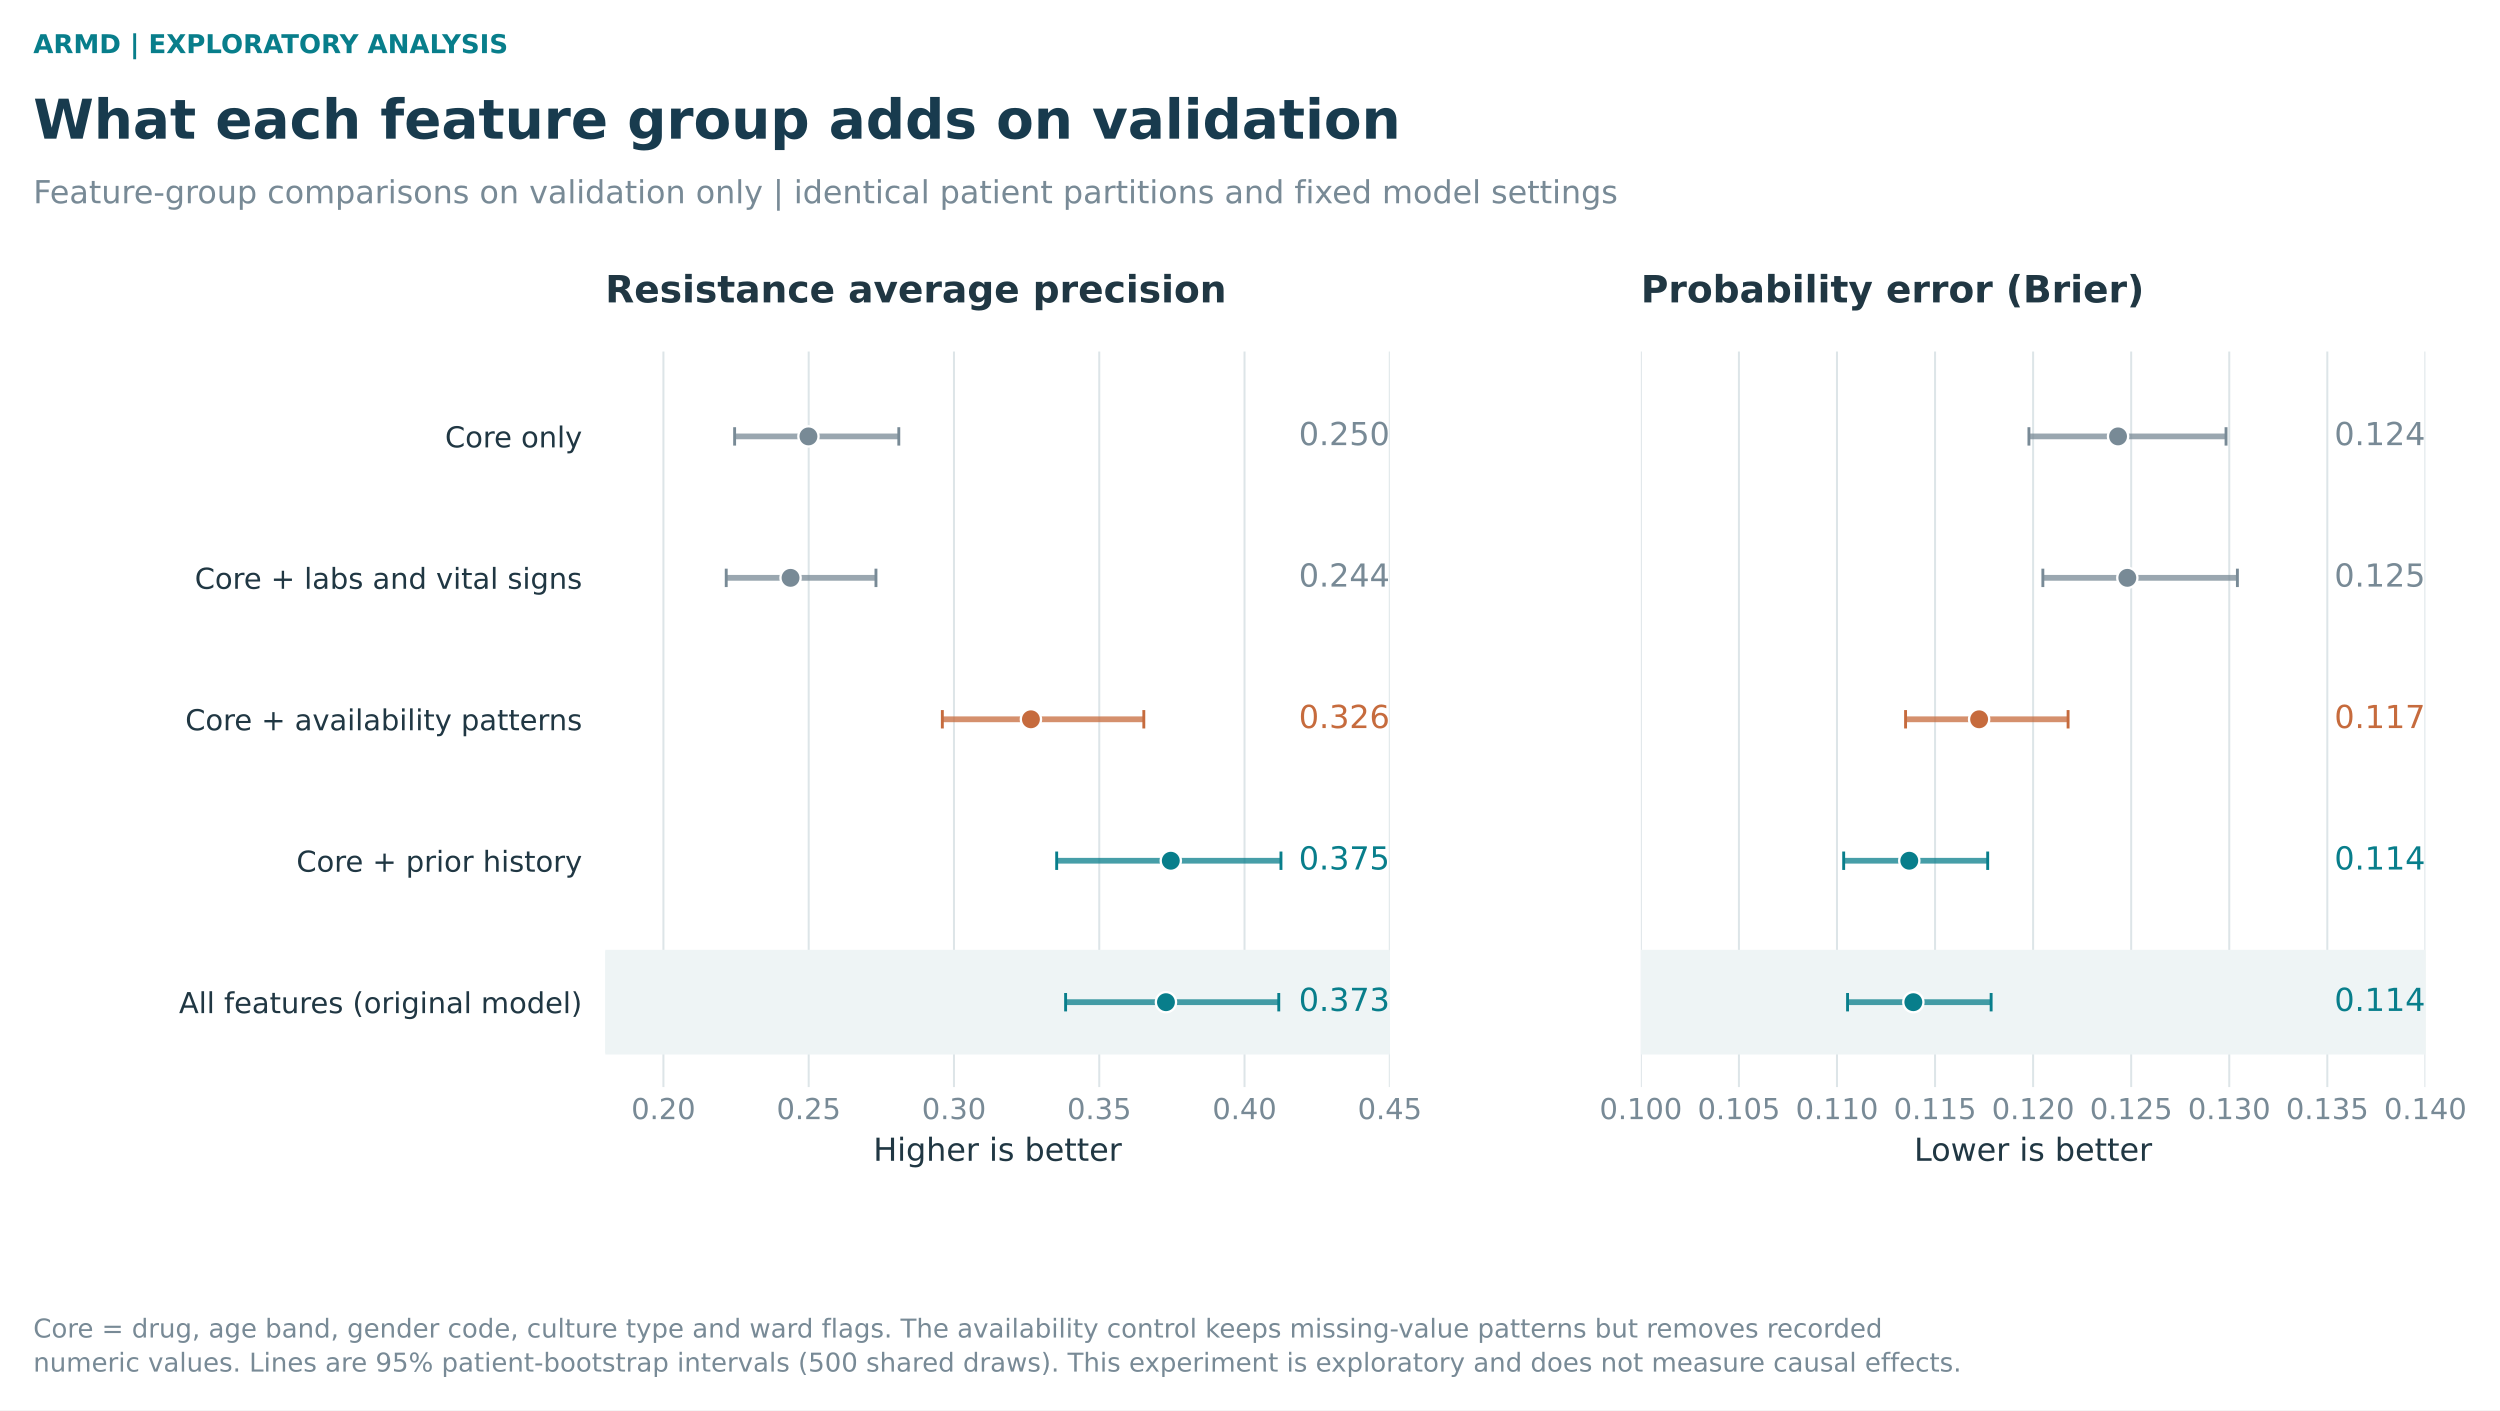
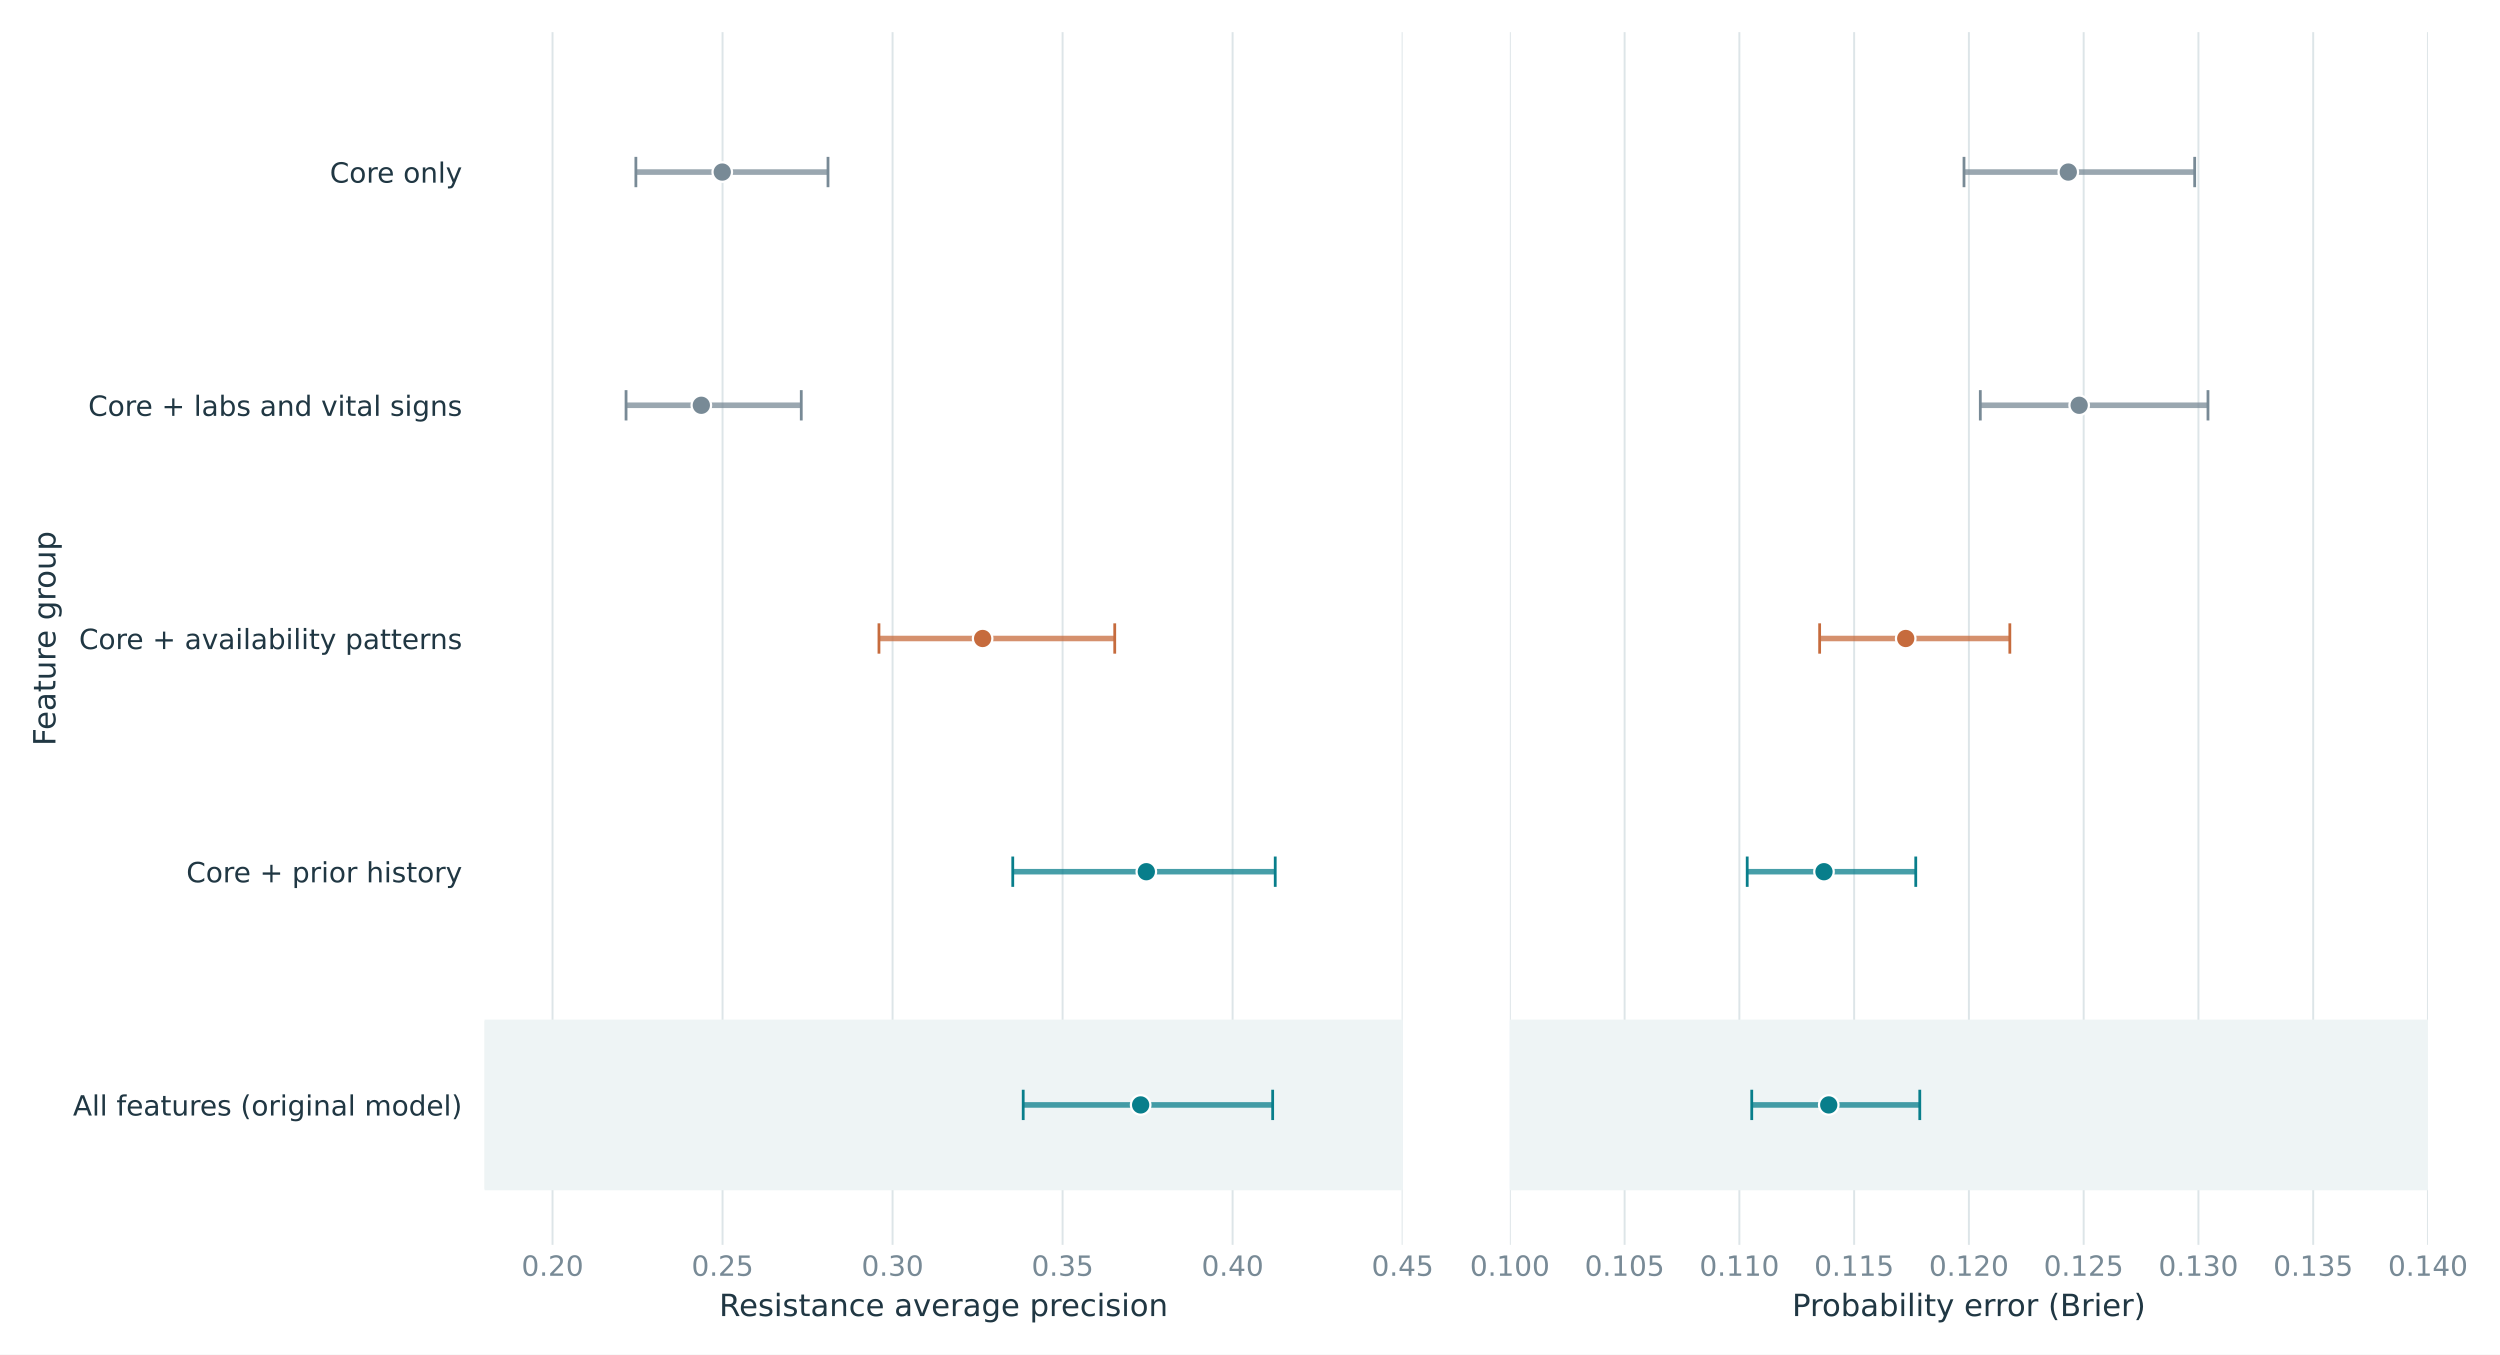
- <svg xmlns="http://www.w3.org/2000/svg" xmlns:xlink="http://www.w3.org/1999/xlink" width="865.354pt" height="488.16pt" viewBox="0 0 865.354 488.16" version="1.1">
+ <svg xmlns="http://www.w3.org/2000/svg" xmlns:xlink="http://www.w3.org/1999/xlink" width="896.369pt" height="485.684pt" viewBox="0 0 896.369 485.684" version="1.1">
  <defs>
    <style type="text/css">*{stroke-linejoin: round; stroke-linecap: butt}</style>
  </defs>
  <g id="figure_1">
    <g id="patch_1">
-       <path d="M 0 488.16  L 865.354 488.16  L 865.354 0  L 0 0  z " style="fill: #ffffff" />
+       <path d="M 0 485.684  L 896.369 485.684  L 896.369 0  L 0 0  z " style="fill: #ffffff" />
    </g>
    <g id="axes_1">
      <g id="patch_2">
-         <path d="M 209.52 376.272  L 481.072 376.272  L 481.072 121.68  L 209.52 121.68  z " style="fill: #ffffff" />
+         <path d="M 173.725 446.34  L 502.908 446.34  L 502.908 11.52  L 173.725 11.52  z " style="fill: #ffffff" />
      </g>
      <g id="matplotlib.axis_1">
        <g id="xtick_1">
          <g id="line2d_1">
-             <path d="M 229.635 376.272  L 229.635 121.68  " clip-path="url(#p64b335dcff)" style="fill: none; stroke: #dde5e8; stroke-width: 0.7; stroke-linecap: square" />
+             <path d="M 198.109 446.34  L 198.109 11.52  " clip-path="url(#p75615bc5c3)" style="fill: none; stroke: #dde5e8; stroke-width: 0.7; stroke-linecap: square" />
          </g>
          <g id="line2d_2" />
          <g id="text_1">
-             <text style="font-size: 10px; font-family: 'DejaVu Sans'; text-anchor: middle; fill: #788a96" x="229.635" y="387.37" transform="rotate(-0 229.6349 387.3704)">0.20</text>
+             <text style="font-size: 10px; font-family: 'DejaVu Sans'; text-anchor: middle; fill: #788a96" x="198.109" y="457.438" transform="rotate(-0 198.1092 457.4384)">0.20</text>
          </g>
        </g>
        <g id="xtick_2">
          <g id="line2d_3">
-             <path d="M 279.922 376.272  L 279.922 121.68  " clip-path="url(#p64b335dcff)" style="fill: none; stroke: #dde5e8; stroke-width: 0.7; stroke-linecap: square" />
+             <path d="M 259.069 446.34  L 259.069 11.52  " clip-path="url(#p75615bc5c3)" style="fill: none; stroke: #dde5e8; stroke-width: 0.7; stroke-linecap: square" />
          </g>
          <g id="line2d_4" />
          <g id="text_2">
-             <text style="font-size: 10px; font-family: 'DejaVu Sans'; text-anchor: middle; fill: #788a96" x="279.922" y="387.37" transform="rotate(-0 279.9223 387.3704)">0.25</text>
+             <text style="font-size: 10px; font-family: 'DejaVu Sans'; text-anchor: middle; fill: #788a96" x="259.069" y="457.438" transform="rotate(-0 259.0689 457.4384)">0.25</text>
          </g>
        </g>
        <g id="xtick_3">
          <g id="line2d_5">
-             <path d="M 330.21 376.272  L 330.21 121.68  " clip-path="url(#p64b335dcff)" style="fill: none; stroke: #dde5e8; stroke-width: 0.7; stroke-linecap: square" />
+             <path d="M 320.029 446.34  L 320.029 11.52  " clip-path="url(#p75615bc5c3)" style="fill: none; stroke: #dde5e8; stroke-width: 0.7; stroke-linecap: square" />
          </g>
          <g id="line2d_6" />
          <g id="text_3">
-             <text style="font-size: 10px; font-family: 'DejaVu Sans'; text-anchor: middle; fill: #788a96" x="330.21" y="387.37" transform="rotate(-0 330.2097 387.3704)">0.30</text>
+             <text style="font-size: 10px; font-family: 'DejaVu Sans'; text-anchor: middle; fill: #788a96" x="320.029" y="457.438" transform="rotate(-0 320.0286 457.4384)">0.30</text>
          </g>
        </g>
        <g id="xtick_4">
          <g id="line2d_7">
-             <path d="M 380.497 376.272  L 380.497 121.68  " clip-path="url(#p64b335dcff)" style="fill: none; stroke: #dde5e8; stroke-width: 0.7; stroke-linecap: square" />
+             <path d="M 380.988 446.34  L 380.988 11.52  " clip-path="url(#p75615bc5c3)" style="fill: none; stroke: #dde5e8; stroke-width: 0.7; stroke-linecap: square" />
          </g>
          <g id="line2d_8" />
          <g id="text_4">
-             <text style="font-size: 10px; font-family: 'DejaVu Sans'; text-anchor: middle; fill: #788a96" x="380.497" y="387.37" transform="rotate(-0 380.497 387.3704)">0.35</text>
+             <text style="font-size: 10px; font-family: 'DejaVu Sans'; text-anchor: middle; fill: #788a96" x="380.988" y="457.438" transform="rotate(-0 380.9884 457.4384)">0.35</text>
          </g>
        </g>
        <g id="xtick_5">
          <g id="line2d_9">
-             <path d="M 430.784 376.272  L 430.784 121.68  " clip-path="url(#p64b335dcff)" style="fill: none; stroke: #dde5e8; stroke-width: 0.7; stroke-linecap: square" />
+             <path d="M 441.948 446.34  L 441.948 11.52  " clip-path="url(#p75615bc5c3)" style="fill: none; stroke: #dde5e8; stroke-width: 0.7; stroke-linecap: square" />
          </g>
          <g id="line2d_10" />
          <g id="text_5">
-             <text style="font-size: 10px; font-family: 'DejaVu Sans'; text-anchor: middle; fill: #788a96" x="430.784" y="387.37" transform="rotate(-0 430.7844 387.3704)">0.40</text>
+             <text style="font-size: 10px; font-family: 'DejaVu Sans'; text-anchor: middle; fill: #788a96" x="441.948" y="457.438" transform="rotate(-0 441.9481 457.4384)">0.40</text>
          </g>
        </g>
        <g id="xtick_6">
          <g id="line2d_11">
-             <path d="M 481.072 376.272  L 481.072 121.68  " clip-path="url(#p64b335dcff)" style="fill: none; stroke: #dde5e8; stroke-width: 0.7; stroke-linecap: square" />
+             <path d="M 502.908 446.34  L 502.908 11.52  " clip-path="url(#p75615bc5c3)" style="fill: none; stroke: #dde5e8; stroke-width: 0.7; stroke-linecap: square" />
          </g>
          <g id="line2d_12" />
          <g id="text_6">
-             <text style="font-size: 10px; font-family: 'DejaVu Sans'; text-anchor: middle; fill: #788a96" x="481.072" y="387.37" transform="rotate(-0 481.0717 387.3704)">0.45</text>
+             <text style="font-size: 10px; font-family: 'DejaVu Sans'; text-anchor: middle; fill: #788a96" x="502.908" y="457.438" transform="rotate(-0 502.9078 457.4384)">0.45</text>
          </g>
        </g>
        <g id="text_7">
-           <text style="font-size: 11px; font-family: 'DejaVu Sans'; text-anchor: middle; fill: #203743" x="345.296" y="401.808" transform="rotate(-0 345.2959 401.8084)">Higher is better</text>
+           <text style="font-size: 11px; font-family: 'DejaVu Sans'; text-anchor: middle; fill: #203743" x="338.317" y="471.876" transform="rotate(-0 338.3166 471.8764)">Resistance average precision</text>
        </g>
      </g>
      <g id="matplotlib.axis_2">
        <g id="ytick_1">
          <g id="line2d_13" />
          <g id="text_8">
-             <text style="font-size: 10px; font-family: 'DejaVu Sans'; text-anchor: end; fill: #203743" x="201.52" y="154.855" transform="rotate(-0 201.52 154.8552)">Core only</text>
+             <text style="font-size: 10px; font-family: 'DejaVu Sans'; text-anchor: end; fill: #203743" x="165.725" y="65.491" transform="rotate(-0 165.7253 65.49076)">Core only</text>
          </g>
        </g>
        <g id="ytick_2">
          <g id="line2d_14" />
          <g id="text_9">
-             <text style="font-size: 10px; font-family: 'DejaVu Sans'; text-anchor: end; fill: #203743" x="201.52" y="203.815" transform="rotate(-0 201.52 203.8152)">Core + labs and vital signs</text>
+             <text style="font-size: 10px; font-family: 'DejaVu Sans'; text-anchor: end; fill: #203743" x="165.725" y="149.11" transform="rotate(-0 165.7253 149.11)">Core + labs and vital signs</text>
          </g>
        </g>
        <g id="ytick_3">
          <g id="line2d_15" />
          <g id="text_10">
-             <text style="font-size: 10px; font-family: 'DejaVu Sans'; text-anchor: end; fill: #203743" x="201.52" y="252.775" transform="rotate(-0 201.52 252.7752)">Core + availability patterns</text>
+             <text style="font-size: 10px; font-family: 'DejaVu Sans'; text-anchor: end; fill: #203743" x="165.725" y="232.729" transform="rotate(-0 165.7253 232.7292)">Core + availability patterns</text>
          </g>
        </g>
        <g id="ytick_4">
          <g id="line2d_16" />
          <g id="text_11">
-             <text style="font-size: 10px; font-family: 'DejaVu Sans'; text-anchor: end; fill: #203743" x="201.52" y="301.735" transform="rotate(-0 201.52 301.7352)">Core + prior history</text>
+             <text style="font-size: 10px; font-family: 'DejaVu Sans'; text-anchor: end; fill: #203743" x="165.725" y="316.348" transform="rotate(-0 165.7253 316.3485)">Core + prior history</text>
          </g>
        </g>
        <g id="ytick_5">
          <g id="line2d_17" />
          <g id="text_12">
-             <text style="font-size: 10px; font-family: 'DejaVu Sans'; text-anchor: end; fill: #203743" x="201.52" y="350.695" transform="rotate(-0 201.52 350.6952)">All features (original model)</text>
-           </g>
+             <text style="font-size: 10px; font-family: 'DejaVu Sans'; text-anchor: end; fill: #203743" x="165.725" y="399.968" transform="rotate(-0 165.7253 399.9677)">All features (original model)</text>
+           </g>
+         </g>
+         <g id="text_13">
+           <text style="font-size: 11px; font-family: 'DejaVu Sans'; text-anchor: middle; fill: #203743" x="19.878" y="228.93" transform="rotate(-90 19.87828 228.93)">Feature group</text>
        </g>
      </g>
      <g id="patch_3">
-         <path d="M 209.52 329.27  L 481.072 329.27  L 481.072 364.522  L 209.52 364.522  z " clip-path="url(#p64b335dcff)" style="fill: #eef4f5; stroke: #eef4f5; stroke-linejoin: miter" />
+         <path d="M 173.725 366.066  L 502.908 366.066  L 502.908 426.271  L 173.725 426.271  z " clip-path="url(#p75615bc5c3)" style="fill: #eef4f5; stroke: #eef4f5; stroke-linejoin: miter" />
      </g>
      <g id="LineCollection_1">
-         <path d="M 254.284 151.056  L 311.113 151.056  " clip-path="url(#p64b335dcff)" style="fill: none; stroke: #788a96; stroke-opacity: 0.75; stroke-width: 2" />
+         <path d="M 227.99 61.692  L 296.879 61.692  " clip-path="url(#p75615bc5c3)" style="fill: none; stroke: #788a96; stroke-opacity: 0.75; stroke-width: 2" />
      </g>
      <g id="LineCollection_2">
-         <path d="M 254.284 147.874  L 254.284 154.238  " clip-path="url(#p64b335dcff)" style="fill: none; stroke: #788a96" />
-         <path d="M 311.113 147.874  L 311.113 154.238  " clip-path="url(#p64b335dcff)" style="fill: none; stroke: #788a96" />
+         <path d="M 227.99 56.256  L 227.99 67.127  " clip-path="url(#p75615bc5c3)" style="fill: none; stroke: #788a96" />
+         <path d="M 296.879 56.256  L 296.879 67.127  " clip-path="url(#p75615bc5c3)" style="fill: none; stroke: #788a96" />
      </g>
      <g id="LineCollection_3">
-         <path d="M 251.379 200.016  L 303.205 200.016  " clip-path="url(#p64b335dcff)" style="fill: none; stroke: #788a96; stroke-opacity: 0.75; stroke-width: 2" />
+         <path d="M 224.468 145.311  L 287.293 145.311  " clip-path="url(#p75615bc5c3)" style="fill: none; stroke: #788a96; stroke-opacity: 0.75; stroke-width: 2" />
      </g>
      <g id="LineCollection_4">
-         <path d="M 251.379 196.834  L 251.379 203.198  " clip-path="url(#p64b335dcff)" style="fill: none; stroke: #788a96" />
-         <path d="M 303.205 196.834  L 303.205 203.198  " clip-path="url(#p64b335dcff)" style="fill: none; stroke: #788a96" />
+         <path d="M 224.468 139.876  L 224.468 150.746  " clip-path="url(#p75615bc5c3)" style="fill: none; stroke: #788a96" />
+         <path d="M 287.293 139.876  L 287.293 150.746  " clip-path="url(#p75615bc5c3)" style="fill: none; stroke: #788a96" />
      </g>
      <g id="LineCollection_5">
-         <path d="M 326.185 248.976  L 395.921 248.976  " clip-path="url(#p64b335dcff)" style="fill: none; stroke: #c66b3d; stroke-opacity: 0.75; stroke-width: 2" />
+         <path d="M 315.149 228.93  L 399.686 228.93  " clip-path="url(#p75615bc5c3)" style="fill: none; stroke: #c66b3d; stroke-opacity: 0.75; stroke-width: 2" />
      </g>
      <g id="LineCollection_6">
-         <path d="M 326.185 245.794  L 326.185 252.158  " clip-path="url(#p64b335dcff)" style="fill: none; stroke: #c66b3d" />
-         <path d="M 395.921 245.794  L 395.921 252.158  " clip-path="url(#p64b335dcff)" style="fill: none; stroke: #c66b3d" />
+         <path d="M 315.149 223.495  L 315.149 234.365  " clip-path="url(#p75615bc5c3)" style="fill: none; stroke: #c66b3d" />
+         <path d="M 399.686 223.495  L 399.686 234.365  " clip-path="url(#p75615bc5c3)" style="fill: none; stroke: #c66b3d" />
      </g>
      <g id="LineCollection_7">
-         <path d="M 365.759 297.936  L 443.393 297.936  " clip-path="url(#p64b335dcff)" style="fill: none; stroke: #087e8b; stroke-opacity: 0.75; stroke-width: 2" />
+         <path d="M 363.122 312.549  L 457.232 312.549  " clip-path="url(#p75615bc5c3)" style="fill: none; stroke: #087e8b; stroke-opacity: 0.75; stroke-width: 2" />
      </g>
      <g id="LineCollection_8">
-         <path d="M 365.759 294.754  L 365.759 301.118  " clip-path="url(#p64b335dcff)" style="fill: none; stroke: #087e8b" />
-         <path d="M 443.393 294.754  L 443.393 301.118  " clip-path="url(#p64b335dcff)" style="fill: none; stroke: #087e8b" />
+         <path d="M 363.122 307.114  L 363.122 317.984  " clip-path="url(#p75615bc5c3)" style="fill: none; stroke: #087e8b" />
+         <path d="M 457.232 307.114  L 457.232 317.984  " clip-path="url(#p75615bc5c3)" style="fill: none; stroke: #087e8b" />
      </g>
      <g id="LineCollection_9">
-         <path d="M 368.851 346.896  L 442.632 346.896  " clip-path="url(#p64b335dcff)" style="fill: none; stroke: #087e8b; stroke-opacity: 0.75; stroke-width: 2" />
+         <path d="M 366.87 396.168  L 456.311 396.168  " clip-path="url(#p75615bc5c3)" style="fill: none; stroke: #087e8b; stroke-opacity: 0.75; stroke-width: 2" />
      </g>
      <g id="LineCollection_10">
-         <path d="M 368.851 343.714  L 368.851 350.078  " clip-path="url(#p64b335dcff)" style="fill: none; stroke: #087e8b" />
-         <path d="M 442.632 343.714  L 442.632 350.078  " clip-path="url(#p64b335dcff)" style="fill: none; stroke: #087e8b" />
-       </g>
-       <g id="text_13">
-         <text style="font-size: 11px; font-family: 'DejaVu Sans'; text-anchor: end; fill: #788a96" x="481.072" y="154.091" transform="rotate(-0 481.0717 154.0913)">0.250</text>
-       </g>
-       <g id="text_14">
-         <text style="font-size: 11px; font-family: 'DejaVu Sans'; text-anchor: end; fill: #788a96" x="481.072" y="203.051" transform="rotate(-0 481.0717 203.0513)">0.244</text>
-       </g>
-       <g id="text_15">
-         <text style="font-size: 11px; font-family: 'DejaVu Sans'; text-anchor: end; fill: #c66b3d" x="481.072" y="252.011" transform="rotate(-0 481.0717 252.0113)">0.326</text>
-       </g>
-       <g id="text_16">
-         <text style="font-size: 11px; font-family: 'DejaVu Sans'; text-anchor: end; fill: #087e8b" x="481.072" y="300.971" transform="rotate(-0 481.0717 300.9713)">0.375</text>
-       </g>
-       <g id="text_17">
-         <text style="font-size: 11px; font-family: 'DejaVu Sans'; text-anchor: end; fill: #087e8b" x="481.072" y="349.931" transform="rotate(-0 481.0717 349.9313)">0.373</text>
-       </g>
-       <g id="text_18">
-         <text style="font-weight: 700; font-size: 13px; font-family: 'DejaVu Sans'; text-anchor: start; fill: #203743" x="209.52" y="104.68" transform="rotate(-0 209.52 104.68)">Resistance average precision</text>
+         <path d="M 366.87 390.733  L 366.87 401.604  " clip-path="url(#p75615bc5c3)" style="fill: none; stroke: #087e8b" />
+         <path d="M 456.311 390.733  L 456.311 401.604  " clip-path="url(#p75615bc5c3)" style="fill: none; stroke: #087e8b" />
      </g>
      <g id="line2d_18">
-         <path d="M 279.836 151.056  " clip-path="url(#p64b335dcff)" style="fill: none; stroke: #788a96; stroke-width: 1.5; stroke-linecap: square" />
+         <path d="M 258.965 61.692  " clip-path="url(#p75615bc5c3)" style="fill: none; stroke: #788a96; stroke-width: 1.5; stroke-linecap: square" />
        <defs>
-           <path id="m1f6a506c8e" d="M 0 3.5  C 0.928 3.5 1.819 3.131 2.475 2.475  C 3.131 1.819 3.5 0.928 3.5 0  C 3.5 -0.928 3.131 -1.819 2.475 -2.475  C 1.819 -3.131 0.928 -3.5 0 -3.5  C -0.928 -3.5 -1.819 -3.131 -2.475 -2.475  C -3.131 -1.819 -3.5 -0.928 -3.5 0  C -3.5 0.928 -3.131 1.819 -2.475 2.475  C -1.819 3.131 -0.928 3.5 0 3.5  z " style="stroke: #ffffff; stroke-width: 0.8" />
+           <path id="m9abff09fe6" d="M 0 3.5  C 0.928 3.5 1.819 3.131 2.475 2.475  C 3.131 1.819 3.5 0.928 3.5 0  C 3.5 -0.928 3.131 -1.819 2.475 -2.475  C 1.819 -3.131 0.928 -3.5 0 -3.5  C -0.928 -3.5 -1.819 -3.131 -2.475 -2.475  C -3.131 -1.819 -3.5 -0.928 -3.5 0  C -3.5 0.928 -3.131 1.819 -2.475 2.475  C -1.819 3.131 -0.928 3.5 0 3.5  z " style="stroke: #ffffff; stroke-width: 0.8" />
        </defs>
-         <g clip-path="url(#p64b335dcff)">
-           <use xlink:href="#m1f6a506c8e" x="279.836" y="151.056" style="fill: #788a96; stroke: #ffffff; stroke-width: 0.8" />
+         <g clip-path="url(#p75615bc5c3)">
+           <use xlink:href="#m9abff09fe6" x="258.965" y="61.692" style="fill: #788a96; stroke: #ffffff; stroke-width: 0.8" />
        </g>
      </g>
      <g id="line2d_19">
-         <path d="M 273.644 200.016  " clip-path="url(#p64b335dcff)" style="fill: none; stroke: #788a96; stroke-width: 1.5; stroke-linecap: square" />
-         <g clip-path="url(#p64b335dcff)">
-           <use xlink:href="#m1f6a506c8e" x="273.644" y="200.016" style="fill: #788a96; stroke: #ffffff; stroke-width: 0.8" />
+         <path d="M 251.458 145.311  " clip-path="url(#p75615bc5c3)" style="fill: none; stroke: #788a96; stroke-width: 1.5; stroke-linecap: square" />
+         <g clip-path="url(#p75615bc5c3)">
+           <use xlink:href="#m9abff09fe6" x="251.458" y="145.311" style="fill: #788a96; stroke: #ffffff; stroke-width: 0.8" />
        </g>
      </g>
      <g id="line2d_20">
-         <path d="M 356.848 248.976  " clip-path="url(#p64b335dcff)" style="fill: none; stroke: #c66b3d; stroke-width: 1.5; stroke-linecap: square" />
+         <path d="M 352.321 228.93  " clip-path="url(#p75615bc5c3)" style="fill: none; stroke: #c66b3d; stroke-width: 1.5; stroke-linecap: square" />
        <defs>
-           <path id="m70df57cd0b" d="M 0 3.5  C 0.928 3.5 1.819 3.131 2.475 2.475  C 3.131 1.819 3.5 0.928 3.5 0  C 3.5 -0.928 3.131 -1.819 2.475 -2.475  C 1.819 -3.131 0.928 -3.5 0 -3.5  C -0.928 -3.5 -1.819 -3.131 -2.475 -2.475  C -3.131 -1.819 -3.5 -0.928 -3.5 0  C -3.5 0.928 -3.131 1.819 -2.475 2.475  C -1.819 3.131 -0.928 3.5 0 3.5  z " style="stroke: #ffffff; stroke-width: 0.8" />
+           <path id="m2bf6822b03" d="M 0 3.5  C 0.928 3.5 1.819 3.131 2.475 2.475  C 3.131 1.819 3.5 0.928 3.5 0  C 3.5 -0.928 3.131 -1.819 2.475 -2.475  C 1.819 -3.131 0.928 -3.5 0 -3.5  C -0.928 -3.5 -1.819 -3.131 -2.475 -2.475  C -3.131 -1.819 -3.5 -0.928 -3.5 0  C -3.5 0.928 -3.131 1.819 -2.475 2.475  C -1.819 3.131 -0.928 3.5 0 3.5  z " style="stroke: #ffffff; stroke-width: 0.8" />
        </defs>
-         <g clip-path="url(#p64b335dcff)">
-           <use xlink:href="#m70df57cd0b" x="356.848" y="248.976" style="fill: #c66b3d; stroke: #ffffff; stroke-width: 0.8" />
+         <g clip-path="url(#p75615bc5c3)">
+           <use xlink:href="#m2bf6822b03" x="352.321" y="228.93" style="fill: #c66b3d; stroke: #ffffff; stroke-width: 0.8" />
        </g>
      </g>
      <g id="line2d_21">
-         <path d="M 405.262 297.936  " clip-path="url(#p64b335dcff)" style="fill: none; stroke: #087e8b; stroke-width: 1.5; stroke-linecap: square" />
+         <path d="M 411.01 312.549  " clip-path="url(#p75615bc5c3)" style="fill: none; stroke: #087e8b; stroke-width: 1.5; stroke-linecap: square" />
        <defs>
-           <path id="mc3cf676177" d="M 0 3.5  C 0.928 3.5 1.819 3.131 2.475 2.475  C 3.131 1.819 3.5 0.928 3.5 0  C 3.5 -0.928 3.131 -1.819 2.475 -2.475  C 1.819 -3.131 0.928 -3.5 0 -3.5  C -0.928 -3.5 -1.819 -3.131 -2.475 -2.475  C -3.131 -1.819 -3.5 -0.928 -3.5 0  C -3.5 0.928 -3.131 1.819 -2.475 2.475  C -1.819 3.131 -0.928 3.5 0 3.5  z " style="stroke: #ffffff; stroke-width: 0.8" />
+           <path id="md60339fa55" d="M 0 3.5  C 0.928 3.5 1.819 3.131 2.475 2.475  C 3.131 1.819 3.5 0.928 3.5 0  C 3.5 -0.928 3.131 -1.819 2.475 -2.475  C 1.819 -3.131 0.928 -3.5 0 -3.5  C -0.928 -3.5 -1.819 -3.131 -2.475 -2.475  C -3.131 -1.819 -3.5 -0.928 -3.5 0  C -3.5 0.928 -3.131 1.819 -2.475 2.475  C -1.819 3.131 -0.928 3.5 0 3.5  z " style="stroke: #ffffff; stroke-width: 0.8" />
        </defs>
-         <g clip-path="url(#p64b335dcff)">
-           <use xlink:href="#mc3cf676177" x="405.262" y="297.936" style="fill: #087e8b; stroke: #ffffff; stroke-width: 0.8" />
+         <g clip-path="url(#p75615bc5c3)">
+           <use xlink:href="#md60339fa55" x="411.01" y="312.549" style="fill: #087e8b; stroke: #ffffff; stroke-width: 0.8" />
        </g>
      </g>
      <g id="line2d_22">
-         <path d="M 403.587 346.896  " clip-path="url(#p64b335dcff)" style="fill: none; stroke: #087e8b; stroke-width: 1.5; stroke-linecap: square" />
-         <g clip-path="url(#p64b335dcff)">
-           <use xlink:href="#mc3cf676177" x="403.587" y="346.896" style="fill: #087e8b; stroke: #ffffff; stroke-width: 0.8" />
+         <path d="M 408.979 396.168  " clip-path="url(#p75615bc5c3)" style="fill: none; stroke: #087e8b; stroke-width: 1.5; stroke-linecap: square" />
+         <g clip-path="url(#p75615bc5c3)">
+           <use xlink:href="#md60339fa55" x="408.979" y="396.168" style="fill: #087e8b; stroke: #ffffff; stroke-width: 0.8" />
        </g>
      </g>
    </g>
    <g id="axes_2">
      <g id="patch_4">
-         <path d="M 567.968 376.272  L 839.52 376.272  L 839.52 121.68  L 567.968 121.68  z " style="fill: #ffffff" />
+         <path d="M 541.353 446.34  L 870.535 446.34  L 870.535 11.52  L 541.353 11.52  z " style="fill: #ffffff" />
      </g>
      <g id="matplotlib.axis_3">
        <g id="xtick_7">
          <g id="line2d_23">
-             <path d="M 567.968 376.272  L 567.968 121.68  " clip-path="url(#p825267f82f)" style="fill: none; stroke: #dde5e8; stroke-width: 0.7; stroke-linecap: square" />
+             <path d="M 541.353 446.34  L 541.353 11.52  " clip-path="url(#p793aa9db47)" style="fill: none; stroke: #dde5e8; stroke-width: 0.7; stroke-linecap: square" />
          </g>
          <g id="line2d_24" />
-           <g id="text_19">
-             <text style="font-size: 10px; font-family: 'DejaVu Sans'; text-anchor: middle; fill: #788a96" x="567.968" y="387.37" transform="rotate(-0 567.9683 387.3704)">0.100</text>
+           <g id="text_14">
+             <text style="font-size: 10px; font-family: 'DejaVu Sans'; text-anchor: middle; fill: #788a96" x="541.353" y="457.438" transform="rotate(-0 541.3528 457.4384)">0.100</text>
          </g>
        </g>
        <g id="xtick_8">
          <g id="line2d_25">
-             <path d="M 601.912 376.272  L 601.912 121.68  " clip-path="url(#p825267f82f)" style="fill: none; stroke: #dde5e8; stroke-width: 0.7; stroke-linecap: square" />
+             <path d="M 582.501 446.34  L 582.501 11.52  " clip-path="url(#p793aa9db47)" style="fill: none; stroke: #dde5e8; stroke-width: 0.7; stroke-linecap: square" />
          </g>
          <g id="line2d_26" />
-           <g id="text_20">
-             <text style="font-size: 10px; font-family: 'DejaVu Sans'; text-anchor: middle; fill: #788a96" x="601.912" y="387.37" transform="rotate(-0 601.9122 387.3704)">0.105</text>
+           <g id="text_15">
+             <text style="font-size: 10px; font-family: 'DejaVu Sans'; text-anchor: middle; fill: #788a96" x="582.501" y="457.438" transform="rotate(-0 582.5006 457.4384)">0.105</text>
          </g>
        </g>
        <g id="xtick_9">
          <g id="line2d_27">
-             <path d="M 635.856 376.272  L 635.856 121.68  " clip-path="url(#p825267f82f)" style="fill: none; stroke: #dde5e8; stroke-width: 0.7; stroke-linecap: square" />
+             <path d="M 623.648 446.34  L 623.648 11.52  " clip-path="url(#p793aa9db47)" style="fill: none; stroke: #dde5e8; stroke-width: 0.7; stroke-linecap: square" />
          </g>
          <g id="line2d_28" />
-           <g id="text_21">
-             <text style="font-size: 10px; font-family: 'DejaVu Sans'; text-anchor: middle; fill: #788a96" x="635.856" y="387.37" transform="rotate(-0 635.8562 387.3704)">0.110</text>
+           <g id="text_16">
+             <text style="font-size: 10px; font-family: 'DejaVu Sans'; text-anchor: middle; fill: #788a96" x="623.648" y="457.438" transform="rotate(-0 623.6484 457.4384)">0.110</text>
          </g>
        </g>
        <g id="xtick_10">
          <g id="line2d_29">
-             <path d="M 669.8 376.272  L 669.8 121.68  " clip-path="url(#p825267f82f)" style="fill: none; stroke: #dde5e8; stroke-width: 0.7; stroke-linecap: square" />
+             <path d="M 664.796 446.34  L 664.796 11.52  " clip-path="url(#p793aa9db47)" style="fill: none; stroke: #dde5e8; stroke-width: 0.7; stroke-linecap: square" />
          </g>
          <g id="line2d_30" />
-           <g id="text_22">
-             <text style="font-size: 10px; font-family: 'DejaVu Sans'; text-anchor: middle; fill: #788a96" x="669.8" y="387.37" transform="rotate(-0 669.8002 387.3704)">0.115</text>
+           <g id="text_17">
+             <text style="font-size: 10px; font-family: 'DejaVu Sans'; text-anchor: middle; fill: #788a96" x="664.796" y="457.438" transform="rotate(-0 664.7962 457.4384)">0.115</text>
          </g>
        </g>
        <g id="xtick_11">
          <g id="line2d_31">
-             <path d="M 703.744 376.272  L 703.744 121.68  " clip-path="url(#p825267f82f)" style="fill: none; stroke: #dde5e8; stroke-width: 0.7; stroke-linecap: square" />
+             <path d="M 705.944 446.34  L 705.944 11.52  " clip-path="url(#p793aa9db47)" style="fill: none; stroke: #dde5e8; stroke-width: 0.7; stroke-linecap: square" />
          </g>
          <g id="line2d_32" />
-           <g id="text_23">
-             <text style="font-size: 10px; font-family: 'DejaVu Sans'; text-anchor: middle; fill: #788a96" x="703.744" y="387.37" transform="rotate(-0 703.7441 387.3704)">0.120</text>
+           <g id="text_18">
+             <text style="font-size: 10px; font-family: 'DejaVu Sans'; text-anchor: middle; fill: #788a96" x="705.944" y="457.438" transform="rotate(-0 705.9441 457.4384)">0.120</text>
          </g>
        </g>
        <g id="xtick_12">
          <g id="line2d_33">
-             <path d="M 737.688 376.272  L 737.688 121.68  " clip-path="url(#p825267f82f)" style="fill: none; stroke: #dde5e8; stroke-width: 0.7; stroke-linecap: square" />
+             <path d="M 747.092 446.34  L 747.092 11.52  " clip-path="url(#p793aa9db47)" style="fill: none; stroke: #dde5e8; stroke-width: 0.7; stroke-linecap: square" />
          </g>
          <g id="line2d_34" />
-           <g id="text_24">
-             <text style="font-size: 10px; font-family: 'DejaVu Sans'; text-anchor: middle; fill: #788a96" x="737.688" y="387.37" transform="rotate(-0 737.6881 387.3704)">0.125</text>
+           <g id="text_19">
+             <text style="font-size: 10px; font-family: 'DejaVu Sans'; text-anchor: middle; fill: #788a96" x="747.092" y="457.438" transform="rotate(-0 747.0919 457.4384)">0.125</text>
          </g>
        </g>
        <g id="xtick_13">
          <g id="line2d_35">
-             <path d="M 771.632 376.272  L 771.632 121.68  " clip-path="url(#p825267f82f)" style="fill: none; stroke: #dde5e8; stroke-width: 0.7; stroke-linecap: square" />
+             <path d="M 788.24 446.34  L 788.24 11.52  " clip-path="url(#p793aa9db47)" style="fill: none; stroke: #dde5e8; stroke-width: 0.7; stroke-linecap: square" />
          </g>
          <g id="line2d_36" />
-           <g id="text_25">
-             <text style="font-size: 10px; font-family: 'DejaVu Sans'; text-anchor: middle; fill: #788a96" x="771.632" y="387.37" transform="rotate(-0 771.6321 387.3704)">0.130</text>
+           <g id="text_20">
+             <text style="font-size: 10px; font-family: 'DejaVu Sans'; text-anchor: middle; fill: #788a96" x="788.24" y="457.438" transform="rotate(-0 788.2397 457.4384)">0.130</text>
          </g>
        </g>
        <g id="xtick_14">
          <g id="line2d_37">
-             <path d="M 805.576 376.272  L 805.576 121.68  " clip-path="url(#p825267f82f)" style="fill: none; stroke: #dde5e8; stroke-width: 0.7; stroke-linecap: square" />
+             <path d="M 829.388 446.34  L 829.388 11.52  " clip-path="url(#p793aa9db47)" style="fill: none; stroke: #dde5e8; stroke-width: 0.7; stroke-linecap: square" />
          </g>
          <g id="line2d_38" />
-           <g id="text_26">
-             <text style="font-size: 10px; font-family: 'DejaVu Sans'; text-anchor: middle; fill: #788a96" x="805.576" y="387.37" transform="rotate(-0 805.576 387.3704)">0.135</text>
+           <g id="text_21">
+             <text style="font-size: 10px; font-family: 'DejaVu Sans'; text-anchor: middle; fill: #788a96" x="829.388" y="457.438" transform="rotate(-0 829.3875 457.4384)">0.135</text>
          </g>
        </g>
        <g id="xtick_15">
          <g id="line2d_39">
-             <path d="M 839.52 376.272  L 839.52 121.68  " clip-path="url(#p825267f82f)" style="fill: none; stroke: #dde5e8; stroke-width: 0.7; stroke-linecap: square" />
+             <path d="M 870.535 446.34  L 870.535 11.52  " clip-path="url(#p793aa9db47)" style="fill: none; stroke: #dde5e8; stroke-width: 0.7; stroke-linecap: square" />
          </g>
          <g id="line2d_40" />
-           <g id="text_27">
-             <text style="font-size: 10px; font-family: 'DejaVu Sans'; text-anchor: middle; fill: #788a96" x="839.52" y="387.37" transform="rotate(-0 839.52 387.3704)">0.140</text>
-           </g>
-         </g>
-         <g id="text_28">
-           <text style="font-size: 11px; font-family: 'DejaVu Sans'; text-anchor: middle; fill: #203743" x="703.744" y="401.808" transform="rotate(-0 703.7441 401.8084)">Lower is better</text>
+           <g id="text_22">
+             <text style="font-size: 10px; font-family: 'DejaVu Sans'; text-anchor: middle; fill: #788a96" x="870.535" y="457.438" transform="rotate(-0 870.5353 457.4384)">0.140</text>
+           </g>
+         </g>
+         <g id="text_23">
+           <text style="font-size: 11px; font-family: 'DejaVu Sans'; text-anchor: middle; fill: #203743" x="705.944" y="471.876" transform="rotate(-0 705.9441 471.8764)">Probability error (Brier)</text>
        </g>
      </g>
      <g id="matplotlib.axis_4">
        <g id="ytick_6">
          <g id="line2d_41" />
        </g>
        <g id="ytick_7">
          <g id="line2d_42" />
        </g>
        <g id="ytick_8">
          <g id="line2d_43" />
        </g>
        <g id="ytick_9">
          <g id="line2d_44" />
        </g>
        <g id="ytick_10">
          <g id="line2d_45" />
        </g>
      </g>
      <g id="patch_5">
-         <path d="M 567.968 329.27  L 839.52 329.27  L 839.52 364.522  L 567.968 364.522  z " clip-path="url(#p825267f82f)" style="fill: #eef4f5; stroke: #eef4f5; stroke-linejoin: miter" />
+         <path d="M 541.353 366.066  L 870.535 366.066  L 870.535 426.271  L 541.353 426.271  z " clip-path="url(#p793aa9db47)" style="fill: #eef4f5; stroke: #eef4f5; stroke-linejoin: miter" />
      </g>
      <g id="LineCollection_11">
-         <path d="M 702.295 151.056  L 770.524 151.056  " clip-path="url(#p825267f82f)" style="fill: none; stroke: #788a96; stroke-opacity: 0.75; stroke-width: 2" />
+         <path d="M 704.187 61.692  L 786.896 61.692  " clip-path="url(#p793aa9db47)" style="fill: none; stroke: #788a96; stroke-opacity: 0.75; stroke-width: 2" />
      </g>
      <g id="LineCollection_12">
-         <path d="M 702.295 147.874  L 702.295 154.238  " clip-path="url(#p825267f82f)" style="fill: none; stroke: #788a96" />
-         <path d="M 770.524 147.874  L 770.524 154.238  " clip-path="url(#p825267f82f)" style="fill: none; stroke: #788a96" />
+         <path d="M 704.187 56.256  L 704.187 67.127  " clip-path="url(#p793aa9db47)" style="fill: none; stroke: #788a96" />
+         <path d="M 786.896 56.256  L 786.896 67.127  " clip-path="url(#p793aa9db47)" style="fill: none; stroke: #788a96" />
      </g>
      <g id="LineCollection_13">
-         <path d="M 707.119 200.016  L 774.458 200.016  " clip-path="url(#p825267f82f)" style="fill: none; stroke: #788a96; stroke-opacity: 0.75; stroke-width: 2" />
+         <path d="M 710.036 145.311  L 791.666 145.311  " clip-path="url(#p793aa9db47)" style="fill: none; stroke: #788a96; stroke-opacity: 0.75; stroke-width: 2" />
      </g>
      <g id="LineCollection_14">
-         <path d="M 707.119 196.834  L 707.119 203.198  " clip-path="url(#p825267f82f)" style="fill: none; stroke: #788a96" />
-         <path d="M 774.458 196.834  L 774.458 203.198  " clip-path="url(#p825267f82f)" style="fill: none; stroke: #788a96" />
+         <path d="M 710.036 139.876  L 710.036 150.746  " clip-path="url(#p793aa9db47)" style="fill: none; stroke: #788a96" />
+         <path d="M 791.666 139.876  L 791.666 150.746  " clip-path="url(#p793aa9db47)" style="fill: none; stroke: #788a96" />
      </g>
      <g id="LineCollection_15">
-         <path d="M 659.596 248.976  L 715.852 248.976  " clip-path="url(#p825267f82f)" style="fill: none; stroke: #c66b3d; stroke-opacity: 0.75; stroke-width: 2" />
+         <path d="M 652.427 228.93  L 720.622 228.93  " clip-path="url(#p793aa9db47)" style="fill: none; stroke: #c66b3d; stroke-opacity: 0.75; stroke-width: 2" />
      </g>
      <g id="LineCollection_16">
-         <path d="M 659.596 245.794  L 659.596 252.158  " clip-path="url(#p825267f82f)" style="fill: none; stroke: #c66b3d" />
-         <path d="M 715.852 245.794  L 715.852 252.158  " clip-path="url(#p825267f82f)" style="fill: none; stroke: #c66b3d" />
+         <path d="M 652.427 223.495  L 652.427 234.365  " clip-path="url(#p793aa9db47)" style="fill: none; stroke: #c66b3d" />
+         <path d="M 720.622 223.495  L 720.622 234.365  " clip-path="url(#p793aa9db47)" style="fill: none; stroke: #c66b3d" />
      </g>
      <g id="LineCollection_17">
-         <path d="M 638.174 297.936  L 688.023 297.936  " clip-path="url(#p825267f82f)" style="fill: none; stroke: #087e8b; stroke-opacity: 0.75; stroke-width: 2" />
+         <path d="M 626.458 312.549  L 686.887 312.549  " clip-path="url(#p793aa9db47)" style="fill: none; stroke: #087e8b; stroke-opacity: 0.75; stroke-width: 2" />
      </g>
      <g id="LineCollection_18">
-         <path d="M 638.174 294.754  L 638.174 301.118  " clip-path="url(#p825267f82f)" style="fill: none; stroke: #087e8b" />
-         <path d="M 688.023 294.754  L 688.023 301.118  " clip-path="url(#p825267f82f)" style="fill: none; stroke: #087e8b" />
+         <path d="M 626.458 307.114  L 626.458 317.984  " clip-path="url(#p793aa9db47)" style="fill: none; stroke: #087e8b" />
+         <path d="M 686.887 307.114  L 686.887 317.984  " clip-path="url(#p793aa9db47)" style="fill: none; stroke: #087e8b" />
      </g>
      <g id="LineCollection_19">
-         <path d="M 639.515 346.896  L 689.214 346.896  " clip-path="url(#p825267f82f)" style="fill: none; stroke: #087e8b; stroke-opacity: 0.75; stroke-width: 2" />
+         <path d="M 628.084 396.168  L 688.33 396.168  " clip-path="url(#p793aa9db47)" style="fill: none; stroke: #087e8b; stroke-opacity: 0.75; stroke-width: 2" />
      </g>
      <g id="LineCollection_20">
-         <path d="M 639.515 343.714  L 639.515 350.078  " clip-path="url(#p825267f82f)" style="fill: none; stroke: #087e8b" />
-         <path d="M 689.214 343.714  L 689.214 350.078  " clip-path="url(#p825267f82f)" style="fill: none; stroke: #087e8b" />
-       </g>
-       <g id="text_29">
-         <text style="font-size: 11px; font-family: 'DejaVu Sans'; text-anchor: end; fill: #788a96" x="839.52" y="154.091" transform="rotate(-0 839.52 154.0913)">0.124</text>
-       </g>
-       <g id="text_30">
-         <text style="font-size: 11px; font-family: 'DejaVu Sans'; text-anchor: end; fill: #788a96" x="839.52" y="203.051" transform="rotate(-0 839.52 203.0513)">0.125</text>
-       </g>
-       <g id="text_31">
-         <text style="font-size: 11px; font-family: 'DejaVu Sans'; text-anchor: end; fill: #c66b3d" x="839.52" y="252.011" transform="rotate(-0 839.52 252.0113)">0.117</text>
-       </g>
-       <g id="text_32">
-         <text style="font-size: 11px; font-family: 'DejaVu Sans'; text-anchor: end; fill: #087e8b" x="839.52" y="300.971" transform="rotate(-0 839.52 300.9713)">0.114</text>
-       </g>
-       <g id="text_33">
-         <text style="font-size: 11px; font-family: 'DejaVu Sans'; text-anchor: end; fill: #087e8b" x="839.52" y="349.931" transform="rotate(-0 839.52 349.9313)">0.114</text>
-       </g>
-       <g id="text_34">
-         <text style="font-weight: 700; font-size: 13px; font-family: 'DejaVu Sans'; text-anchor: start; fill: #203743" x="567.968" y="104.68" transform="rotate(-0 567.9683 104.68)">Probability error (Brier)</text>
+         <path d="M 628.084 390.733  L 628.084 401.604  " clip-path="url(#p793aa9db47)" style="fill: none; stroke: #087e8b" />
+         <path d="M 688.33 390.733  L 688.33 401.604  " clip-path="url(#p793aa9db47)" style="fill: none; stroke: #087e8b" />
      </g>
      <g id="line2d_46">
-         <path d="M 733.143 151.056  " clip-path="url(#p825267f82f)" style="fill: none; stroke: #788a96; stroke-width: 1.5; stroke-linecap: square" />
-         <g clip-path="url(#p825267f82f)">
-           <use xlink:href="#m1f6a506c8e" x="733.143" y="151.056" style="fill: #788a96; stroke: #ffffff; stroke-width: 0.8" />
+         <path d="M 741.582 61.692  " clip-path="url(#p793aa9db47)" style="fill: none; stroke: #788a96; stroke-width: 1.5; stroke-linecap: square" />
+         <g clip-path="url(#p793aa9db47)">
+           <use xlink:href="#m9abff09fe6" x="741.582" y="61.692" style="fill: #788a96; stroke: #ffffff; stroke-width: 0.8" />
        </g>
      </g>
      <g id="line2d_47">
-         <path d="M 736.357 200.016  " clip-path="url(#p825267f82f)" style="fill: none; stroke: #788a96; stroke-width: 1.5; stroke-linecap: square" />
-         <g clip-path="url(#p825267f82f)">
-           <use xlink:href="#m1f6a506c8e" x="736.357" y="200.016" style="fill: #788a96; stroke: #ffffff; stroke-width: 0.8" />
+         <path d="M 745.478 145.311  " clip-path="url(#p793aa9db47)" style="fill: none; stroke: #788a96; stroke-width: 1.5; stroke-linecap: square" />
+         <g clip-path="url(#p793aa9db47)">
+           <use xlink:href="#m9abff09fe6" x="745.478" y="145.311" style="fill: #788a96; stroke: #ffffff; stroke-width: 0.8" />
        </g>
      </g>
      <g id="line2d_48">
-         <path d="M 685.058 248.976  " clip-path="url(#p825267f82f)" style="fill: none; stroke: #c66b3d; stroke-width: 1.5; stroke-linecap: square" />
-         <g clip-path="url(#p825267f82f)">
-           <use xlink:href="#m70df57cd0b" x="685.058" y="248.976" style="fill: #c66b3d; stroke: #ffffff; stroke-width: 0.8" />
+         <path d="M 683.293 228.93  " clip-path="url(#p793aa9db47)" style="fill: none; stroke: #c66b3d; stroke-width: 1.5; stroke-linecap: square" />
+         <g clip-path="url(#p793aa9db47)">
+           <use xlink:href="#m2bf6822b03" x="683.293" y="228.93" style="fill: #c66b3d; stroke: #ffffff; stroke-width: 0.8" />
        </g>
      </g>
      <g id="line2d_49">
-         <path d="M 660.879 297.936  " clip-path="url(#p825267f82f)" style="fill: none; stroke: #087e8b; stroke-width: 1.5; stroke-linecap: square" />
-         <g clip-path="url(#p825267f82f)">
-           <use xlink:href="#mc3cf676177" x="660.879" y="297.936" style="fill: #087e8b; stroke: #ffffff; stroke-width: 0.8" />
+         <path d="M 653.982 312.549  " clip-path="url(#p793aa9db47)" style="fill: none; stroke: #087e8b; stroke-width: 1.5; stroke-linecap: square" />
+         <g clip-path="url(#p793aa9db47)">
+           <use xlink:href="#md60339fa55" x="653.982" y="312.549" style="fill: #087e8b; stroke: #ffffff; stroke-width: 0.8" />
        </g>
      </g>
      <g id="line2d_50">
-         <path d="M 662.29 346.896  " clip-path="url(#p825267f82f)" style="fill: none; stroke: #087e8b; stroke-width: 1.5; stroke-linecap: square" />
-         <g clip-path="url(#p825267f82f)">
-           <use xlink:href="#mc3cf676177" x="662.29" y="346.896" style="fill: #087e8b; stroke: #ffffff; stroke-width: 0.8" />
-         </g>
-       </g>
-     </g>
-     <g id="text_35">
-       <text style="font-weight: 700; font-size: 9px; font-family: 'DejaVu Sans'; text-anchor: start; fill: #087e8b" x="11.52" y="18.398" transform="rotate(-0 11.52 18.39797)">ARMD | EXPLORATORY ANALYSIS</text>
-     </g>
-     <g id="text_36">
-       <text style="font-weight: 700; font-size: 19px; font-family: 'DejaVu Sans'; text-anchor: start; fill: #183b4e" x="11.52" y="47.989" transform="rotate(-0 11.52 47.98903)">What each feature group adds on validation</text>
-     </g>
-     <g id="text_37">
-       <text style="font-size: 11px; font-family: 'DejaVu Sans'; text-anchor: start; fill: #788a96" x="11.52" y="70.355" transform="rotate(-0 11.52 70.35521)">Feature-group comparisons on validation only | identical patient partitions and fixed model settings</text>
-     </g>
-     <g id="text_38">
-       <text style="font-size: 9px; font-family: 'DejaVu Sans'; fill: #788a96" transform="translate(11.52 462.9806)">Core = drug, age band, gender code, culture type and ward flags. The availability control keeps missing-value patterns but removes recorded</text>
-       <text style="font-size: 9px; font-family: 'DejaVu Sans'; fill: #788a96" transform="translate(11.52 474.7683)">numeric values. Lines are 95% patient-bootstrap intervals (500 shared draws). This experiment is exploratory and does not measure causal effects.</text>
+         <path d="M 655.693 396.168  " clip-path="url(#p793aa9db47)" style="fill: none; stroke: #087e8b; stroke-width: 1.5; stroke-linecap: square" />
+         <g clip-path="url(#p793aa9db47)">
+           <use xlink:href="#md60339fa55" x="655.693" y="396.168" style="fill: #087e8b; stroke: #ffffff; stroke-width: 0.8" />
+         </g>
+       </g>
    </g>
  </g>
  <defs>
-     <clipPath id="p64b335dcff">
-       <rect x="209.52" y="121.68" width="271.552" height="254.592" />
+     <clipPath id="p75615bc5c3">
+       <rect x="173.725" y="11.52" width="329.183" height="434.82" />
    </clipPath>
-     <clipPath id="p825267f82f">
-       <rect x="567.968" y="121.68" width="271.552" height="254.592" />
+     <clipPath id="p793aa9db47">
+       <rect x="541.353" y="11.52" width="329.183" height="434.82" />
    </clipPath>
  </defs>
</svg>
